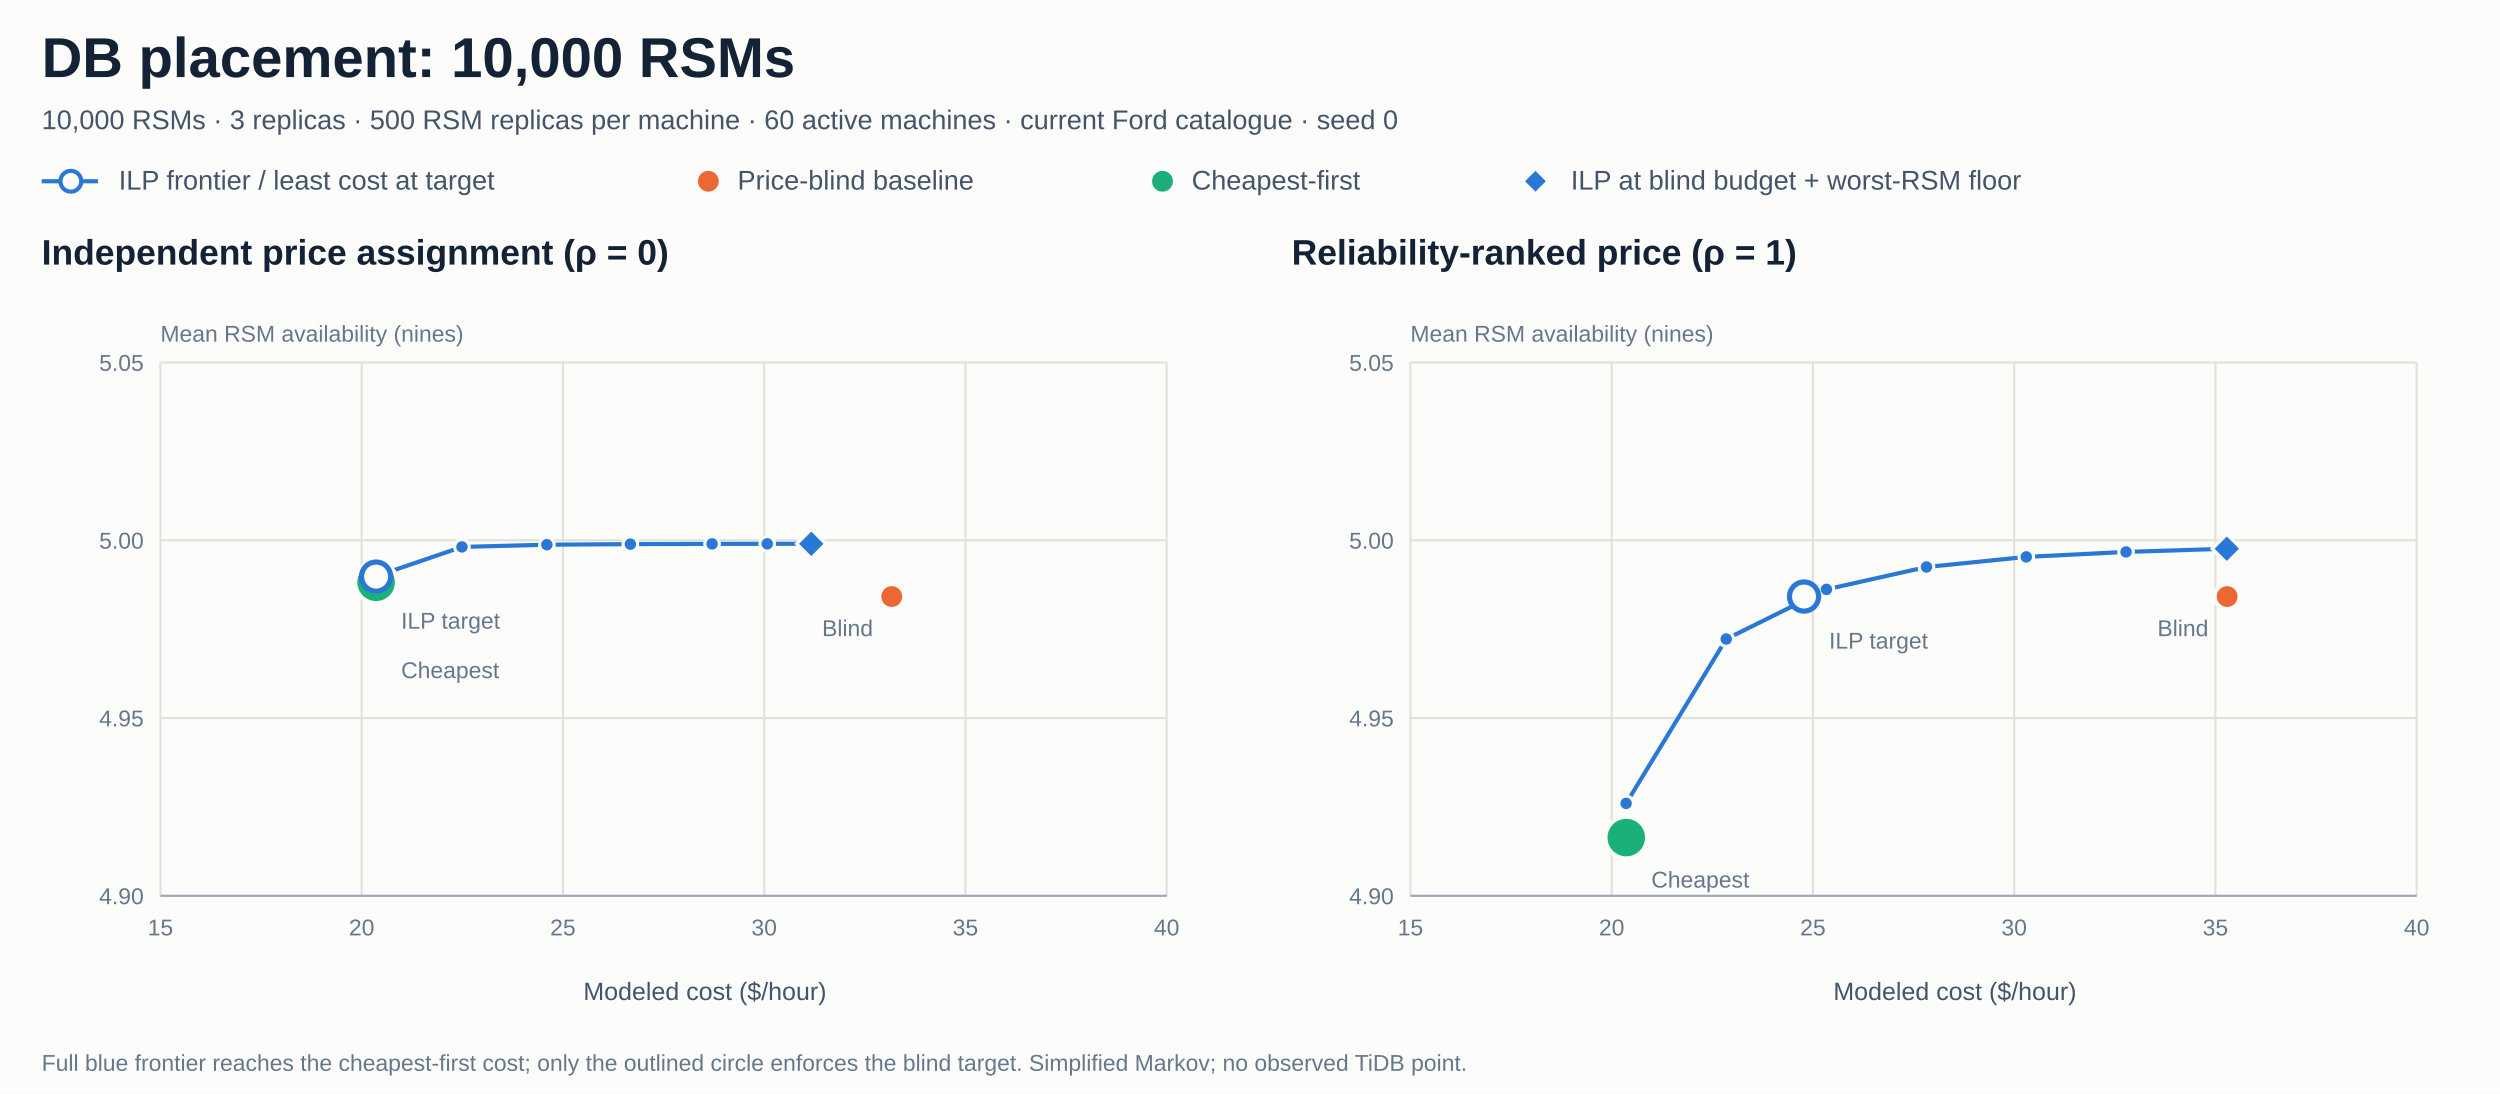
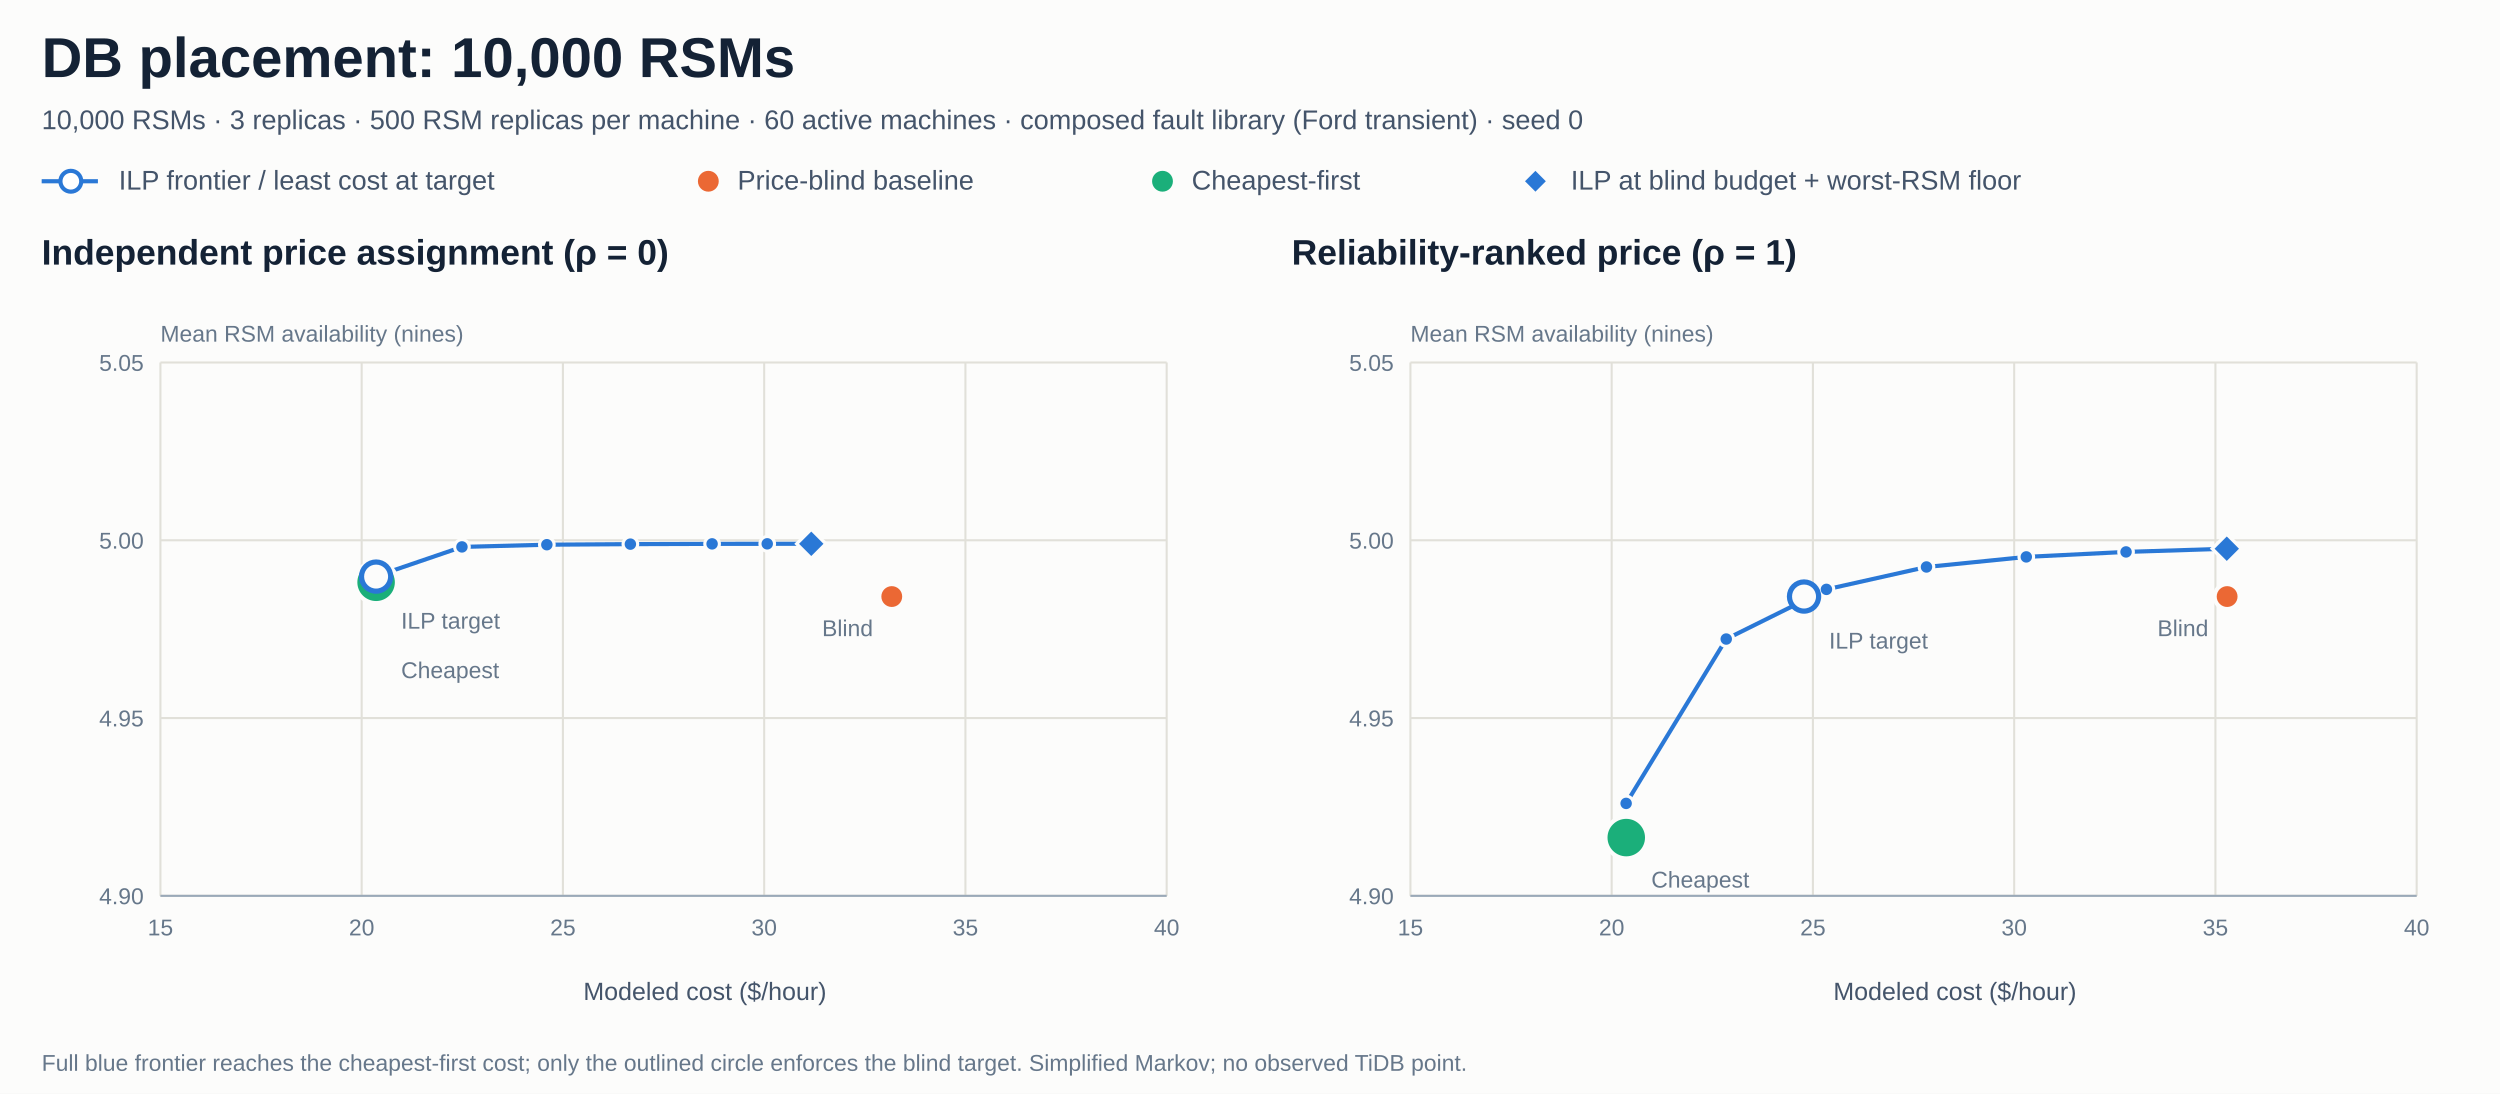
<svg xmlns="http://www.w3.org/2000/svg" width="1200" height="525" viewBox="0 0 1200 525">
  <style>text{font-family:Arial,sans-serif;font-size:11px;fill:#66778a}.grid{stroke:#e1e0d9;stroke-width:1}.axis{stroke:#9aa9b8;stroke-width:1}.frontier{stroke:#2a78d6;stroke-width:2;fill:none}.crosshair,[hidden]{display:none}</style>
  <rect width="1200" height="525" fill="#fcfcfb" />
  <text x="20" y="37" style="font-size:27px;fill:#142235;font-weight:700">DB placement: 10,000 RSMs</text>
-   <text x="20" y="62" style="font-size:13px;fill:#44546a">10,000 RSMs · 3 replicas · 500 RSM replicas per machine · 60 active machines · current Ford catalogue · seed 0</text>
+   <text x="20" y="62" style="font-size:13px;fill:#44546a">10,000 RSMs · 3 replicas · 500 RSM replicas per machine · 60 active machines · composed fault library (Ford transient) · seed 0</text>
  <path d="M20 87H47" stroke="#2a78d6" stroke-width="2" />
  <circle cx="34" cy="87" r="5" fill="white" stroke="#2a78d6" stroke-width="2" />
  <text x="57" y="91" style="font-size:13px;fill:#44546a">ILP frontier / least cost at target</text>
  <circle cx="340" cy="87" r="5" fill="#eb6834" />
  <text x="354" y="91" style="font-size:13px;fill:#44546a">Price-blind baseline</text>
  <circle cx="558" cy="87" r="5" fill="#1baf7a" />
  <text x="572" y="91" style="font-size:13px;fill:#44546a">Cheapest-first</text>
  <path d="M737 82L742 87L737 92L732 87Z" fill="#2a78d6" />
  <text x="754" y="91" style="font-size:13px;fill:#44546a">ILP at blind budget + worst-RSM floor</text>
  <text x="20" y="127" style="font-size:17px;fill:#142235;font-weight:700">Independent price assignment (ρ = 0)</text>
  <text x="620" y="127" style="font-size:17px;fill:#142235;font-weight:700">Reliability-ranked price (ρ = 1)</text>
  <svg x="20" y="150" width="560" height="322" class="chart" id="chart-rho0" role="img" aria-label="Independent pricing cost versus availability chart" viewBox="0 0 560 322">
    <line x1="57" x2="540" y1="280" y2="280" class="grid" />
    <text x="49" y="284" text-anchor="end">4.90</text>
    <line x1="57" x2="540" y1="194.667" y2="194.667" class="grid" />
    <text x="49" y="198.667" text-anchor="end">4.95</text>
    <line x1="57" x2="540" y1="109.333" y2="109.333" class="grid" />
    <text x="49" y="113.333" text-anchor="end">5.00</text>
    <line x1="57" x2="540" y1="24" y2="24" class="grid" />
    <text x="49" y="28" text-anchor="end">5.05</text>
    <line x1="57" x2="57" y1="24" y2="280" class="grid" />
    <text x="57" y="299" text-anchor="middle">15</text>
    <line x1="153.6" x2="153.6" y1="24" y2="280" class="grid" />
    <text x="153.6" y="299" text-anchor="middle">20</text>
    <line x1="250.2" x2="250.2" y1="24" y2="280" class="grid" />
    <text x="250.2" y="299" text-anchor="middle">25</text>
    <line x1="346.8" x2="346.8" y1="24" y2="280" class="grid" />
    <text x="346.8" y="299" text-anchor="middle">30</text>
    <line x1="443.4" x2="443.4" y1="24" y2="280" class="grid" />
    <text x="443.4" y="299" text-anchor="middle">35</text>
    <line x1="540" x2="540" y1="24" y2="280" class="grid" />
    <text x="540" y="299" text-anchor="middle">40</text>
    <line x1="57" x2="540" y1="280" y2="280" class="axis" />
    <text x="57" y="14" text-anchor="start">Mean RSM availability (nines)</text>
    <path d="M160.52 126.60 L201.74 112.52 L242.49 111.46 L282.58 111.19 L321.81 111.06 L348.27 111.03 L369.40 111.02" class="frontier" />
    <line x1="57" x2="57" y1="24" y2="280" class="crosshair" hidden="" />
    <rect x="57" y="24" width="483" height="256" fill="transparent" />
    <circle cx="160.524" cy="126.597" r="3.5" fill="#2a78d6" stroke="#fcfcfb" stroke-width="1.5" />
    <circle cx="201.735" cy="112.516" r="3.5" fill="#2a78d6" stroke="#fcfcfb" stroke-width="1.5" />
    <circle cx="242.485" cy="111.459" r="3.5" fill="#2a78d6" stroke="#fcfcfb" stroke-width="1.5" />
    <circle cx="282.58" cy="111.187" r="3.5" fill="#2a78d6" stroke="#fcfcfb" stroke-width="1.5" />
    <circle cx="321.806" cy="111.056" r="3.5" fill="#2a78d6" stroke="#fcfcfb" stroke-width="1.5" />
    <circle cx="348.272" cy="111.035" r="3.5" fill="#2a78d6" stroke="#fcfcfb" stroke-width="1.5" />
    <circle cx="369.404" cy="111.025" r="3.5" fill="#2a78d6" stroke="#fcfcfb" stroke-width="1.5" />
    <g class="mark" tabindex="0" role="button" aria-label="Cheapest-first baseline: $20.36 per hour, 4.98818 nines">
      <circle cx="160.528" cy="129.501" r="10" fill="#1baf7a" stroke="#fcfcfb" stroke-width="2" />
      <circle cx="160.528" cy="129.501" r="15" fill="transparent" />
    </g>
    <g class="mark" tabindex="0" role="button" aria-label="ILP under baseline budget + floor: $31.17 per hour, 4.99901 nines">
      <path d="M369.404 104.025L376.404 111.025L369.404 118.025L362.404 111.025Z" fill="#2a78d6" stroke="#fcfcfb" stroke-width="1.6" />
      <circle cx="369.404" cy="111.025" r="15" fill="transparent" />
    </g>
    <g class="mark" tabindex="0" role="button" aria-label="Price-blind baseline: $33.17 per hour, 4.98417 nines">
      <circle cx="408.05" cy="136.349" r="6" fill="#eb6834" stroke="#fcfcfb" stroke-width="2" />
      <circle cx="408.05" cy="136.349" r="15" fill="transparent" />
    </g>
    <g class="mark" tabindex="0" role="button" aria-label="ILP least cost at baseline target: $20.36 per hour, 4.98979 nines">
      <circle cx="160.524" cy="126.763" r="7" fill="#fcfcfb" stroke="#2a78d6" stroke-width="2.5" />
      <circle cx="160.524" cy="126.763" r="15" fill="transparent" />
    </g>
    <text x="172.524" y="151.763">ILP target</text>
    <text x="399.05" y="155.349" text-anchor="end">Blind</text>
    <text x="172.528" y="175.501">Cheapest</text>
  </svg>
  <svg x="620" y="150" width="560" height="322" class="chart" id="chart-rho1" role="img" aria-label="Reliability-ranked pricing cost versus availability chart" viewBox="0 0 560 322">
    <line x1="57" x2="540" y1="280" y2="280" class="grid" />
    <text x="49" y="284" text-anchor="end">4.90</text>
    <line x1="57" x2="540" y1="194.667" y2="194.667" class="grid" />
    <text x="49" y="198.667" text-anchor="end">4.95</text>
    <line x1="57" x2="540" y1="109.333" y2="109.333" class="grid" />
    <text x="49" y="113.333" text-anchor="end">5.00</text>
    <line x1="57" x2="540" y1="24" y2="24" class="grid" />
    <text x="49" y="28" text-anchor="end">5.05</text>
    <line x1="57" x2="57" y1="24" y2="280" class="grid" />
    <text x="57" y="299" text-anchor="middle">15</text>
    <line x1="153.6" x2="153.6" y1="24" y2="280" class="grid" />
    <text x="153.6" y="299" text-anchor="middle">20</text>
    <line x1="250.2" x2="250.2" y1="24" y2="280" class="grid" />
    <text x="250.2" y="299" text-anchor="middle">25</text>
    <line x1="346.8" x2="346.8" y1="24" y2="280" class="grid" />
    <text x="346.8" y="299" text-anchor="middle">30</text>
    <line x1="443.4" x2="443.4" y1="24" y2="280" class="grid" />
    <text x="443.4" y="299" text-anchor="middle">35</text>
    <line x1="540" x2="540" y1="24" y2="280" class="grid" />
    <text x="540" y="299" text-anchor="middle">40</text>
    <line x1="57" x2="540" y1="280" y2="280" class="axis" />
    <text x="57" y="14" text-anchor="start">Mean RSM availability (nines)</text>
    <path d="M160.54 235.63 L208.60 156.74 L256.69 132.90 L304.71 122.15 L352.62 117.31 L400.50 114.92 L448.85 113.38" class="frontier" />
    <line x1="57" x2="57" y1="24" y2="280" class="crosshair" hidden="" />
    <rect x="57" y="24" width="483" height="256" fill="transparent" />
    <circle cx="160.541" cy="235.632" r="3.5" fill="#2a78d6" stroke="#fcfcfb" stroke-width="1.5" />
    <circle cx="208.596" cy="156.739" r="3.5" fill="#2a78d6" stroke="#fcfcfb" stroke-width="1.5" />
    <circle cx="256.692" cy="132.9" r="3.5" fill="#2a78d6" stroke="#fcfcfb" stroke-width="1.5" />
    <circle cx="304.712" cy="122.147" r="3.5" fill="#2a78d6" stroke="#fcfcfb" stroke-width="1.5" />
    <circle cx="352.62" cy="117.31" r="3.5" fill="#2a78d6" stroke="#fcfcfb" stroke-width="1.5" />
    <circle cx="400.505" cy="114.925" r="3.5" fill="#2a78d6" stroke="#fcfcfb" stroke-width="1.5" />
    <circle cx="448.849" cy="113.384" r="3.5" fill="#2a78d6" stroke="#fcfcfb" stroke-width="1.5" />
    <g class="mark" tabindex="0" role="button" aria-label="Cheapest-first baseline: $20.36 per hour, 4.91638 nines">
      <circle cx="160.607" cy="252.045" r="10" fill="#1baf7a" stroke="#fcfcfb" stroke-width="2" />
      <circle cx="160.607" cy="252.045" r="15" fill="transparent" />
    </g>
    <g class="mark" tabindex="0" role="button" aria-label="ILP under baseline budget + floor: $35.28 per hour, 4.99763 nines">
      <path d="M448.849 106.384L455.849 113.384L448.849 120.384L441.849 113.384Z" fill="#2a78d6" stroke="#fcfcfb" stroke-width="1.6" />
      <circle cx="448.849" cy="113.384" r="15" fill="transparent" />
    </g>
    <g class="mark" tabindex="0" role="button" aria-label="Price-blind baseline: $35.29 per hour, 4.98417 nines">
      <circle cx="449.022" cy="136.349" r="6" fill="#eb6834" stroke="#fcfcfb" stroke-width="2" />
      <circle cx="449.022" cy="136.349" r="15" fill="transparent" />
    </g>
    <g class="mark" tabindex="0" role="button" aria-label="ILP least cost at baseline target: $24.78 per hour, 4.98418 nines">
      <circle cx="245.935" cy="136.334" r="7" fill="#fcfcfb" stroke="#2a78d6" stroke-width="2.5" />
      <circle cx="245.935" cy="136.334" r="15" fill="transparent" />
    </g>
    <text x="257.935" y="161.334">ILP target</text>
    <text x="440.022" y="155.349" text-anchor="end">Blind</text>
    <text x="172.607" y="276.045">Cheapest</text>
  </svg>
  <text x="280" y="480" style="font-size:12px;fill:#44546a">Modeled cost ($/hour)</text>
  <text x="880" y="480" style="font-size:12px;fill:#44546a">Modeled cost ($/hour)</text>
  <text x="20" y="514" style="font-size:11px;fill:#66778a">Full blue frontier reaches the cheapest-first cost; only the outlined circle enforces the blind target. Simplified Markov; no observed TiDB point.</text>
</svg>
